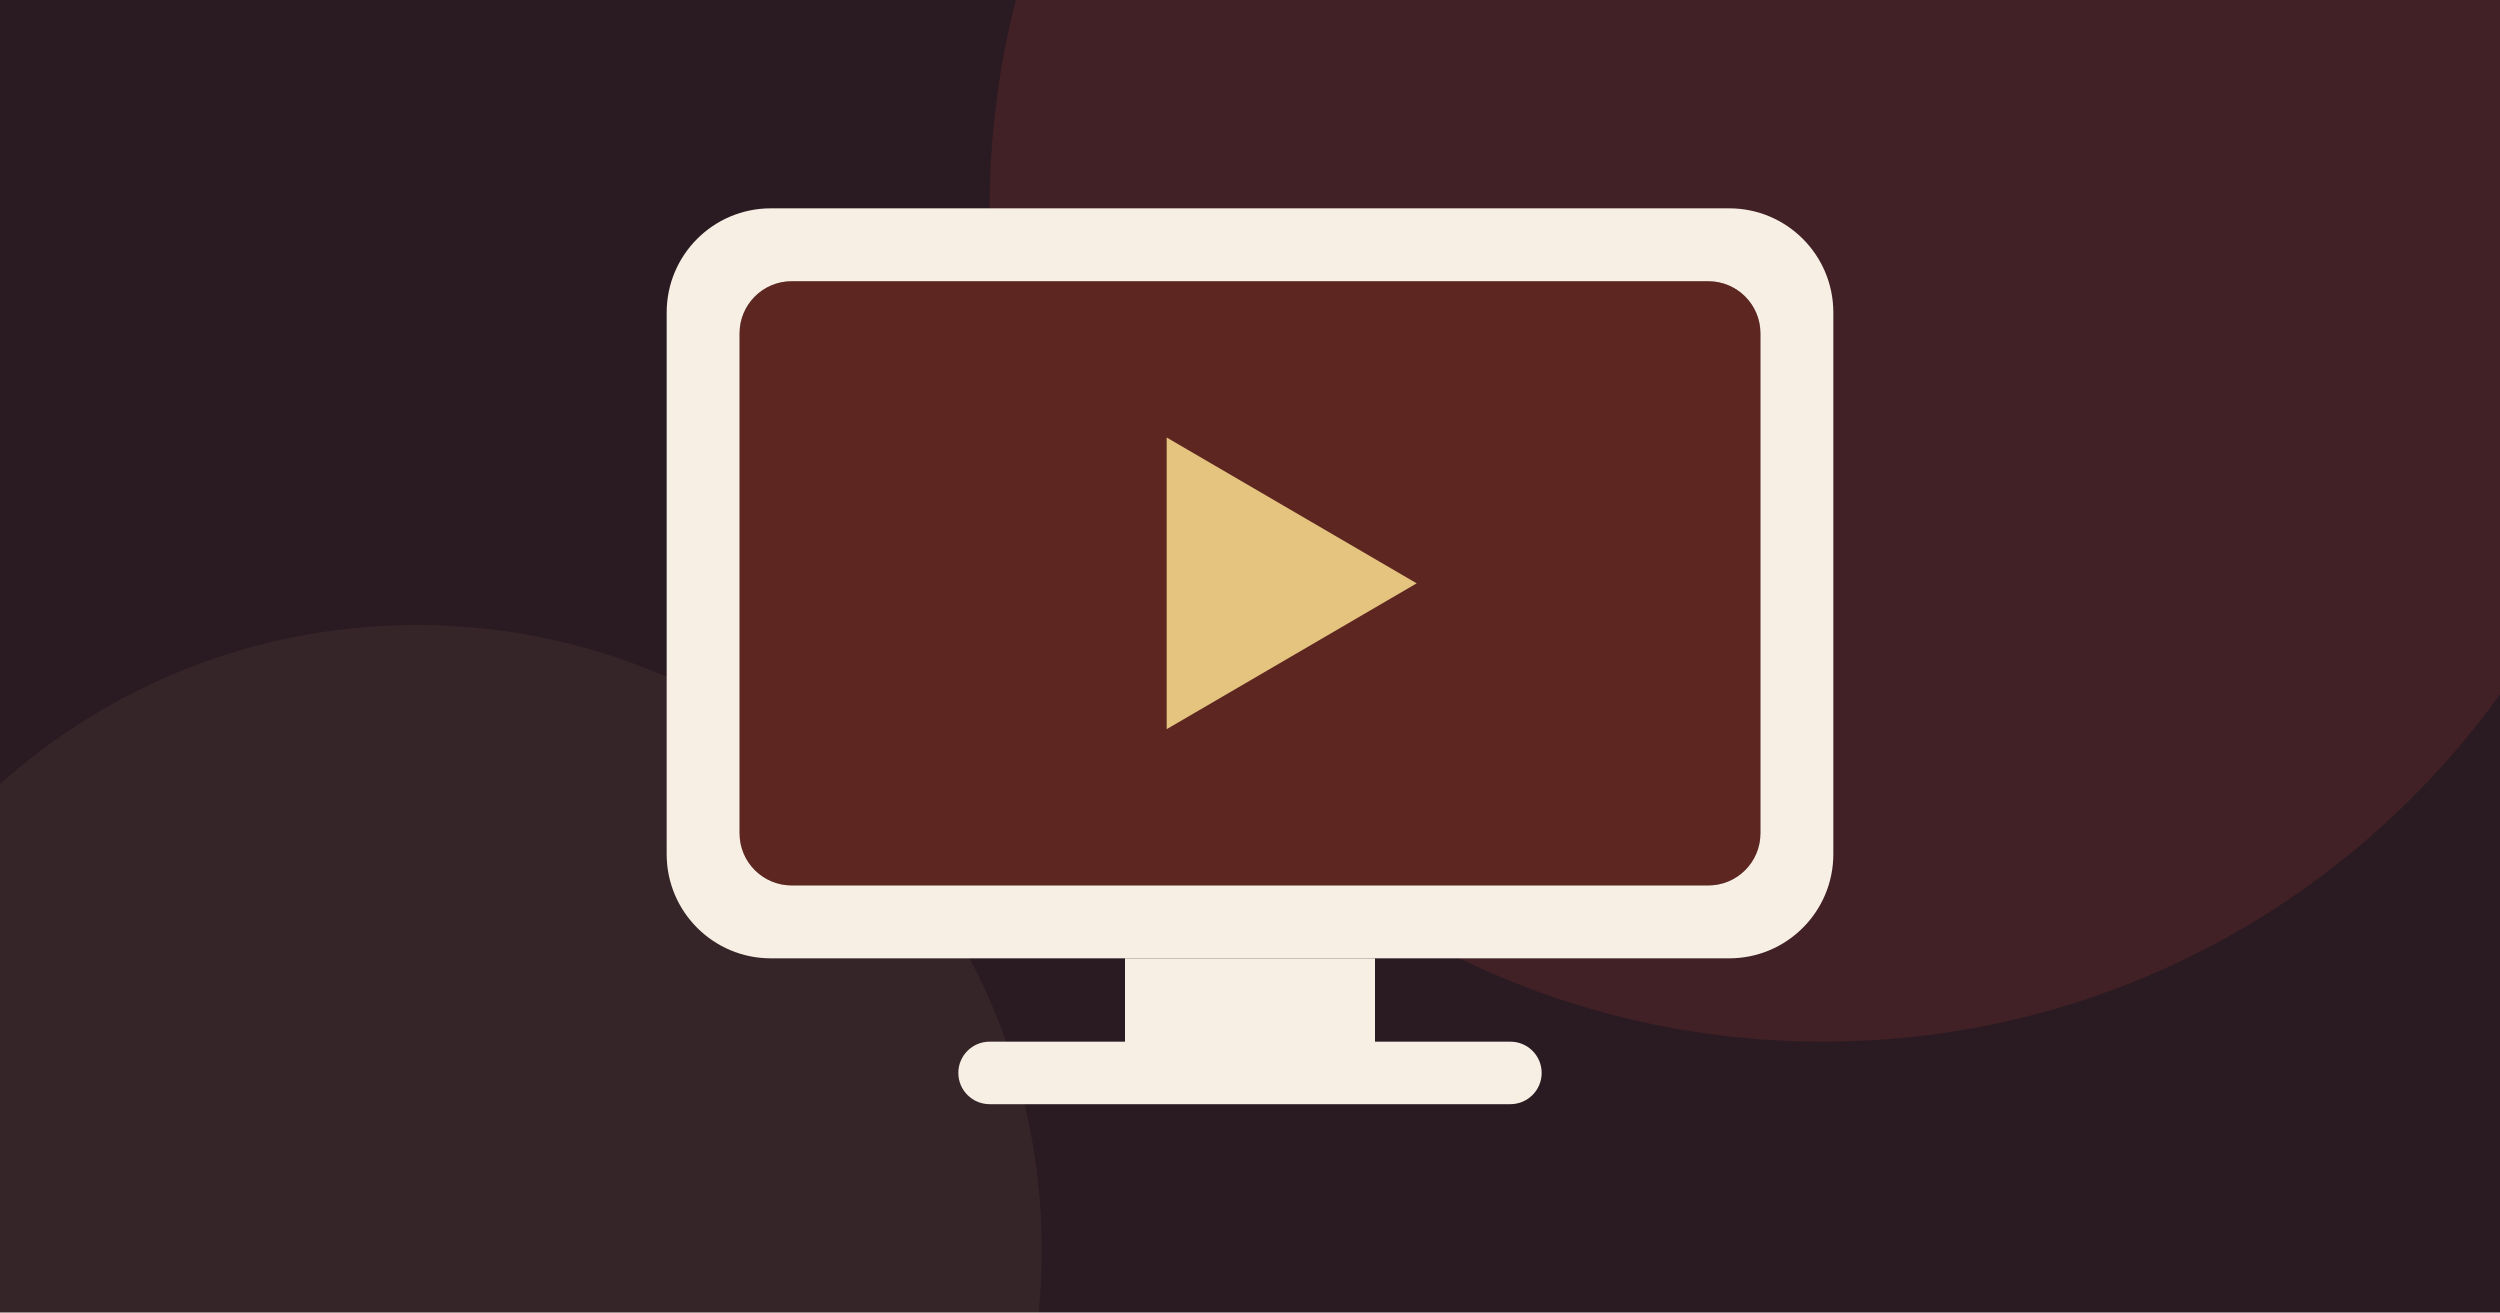
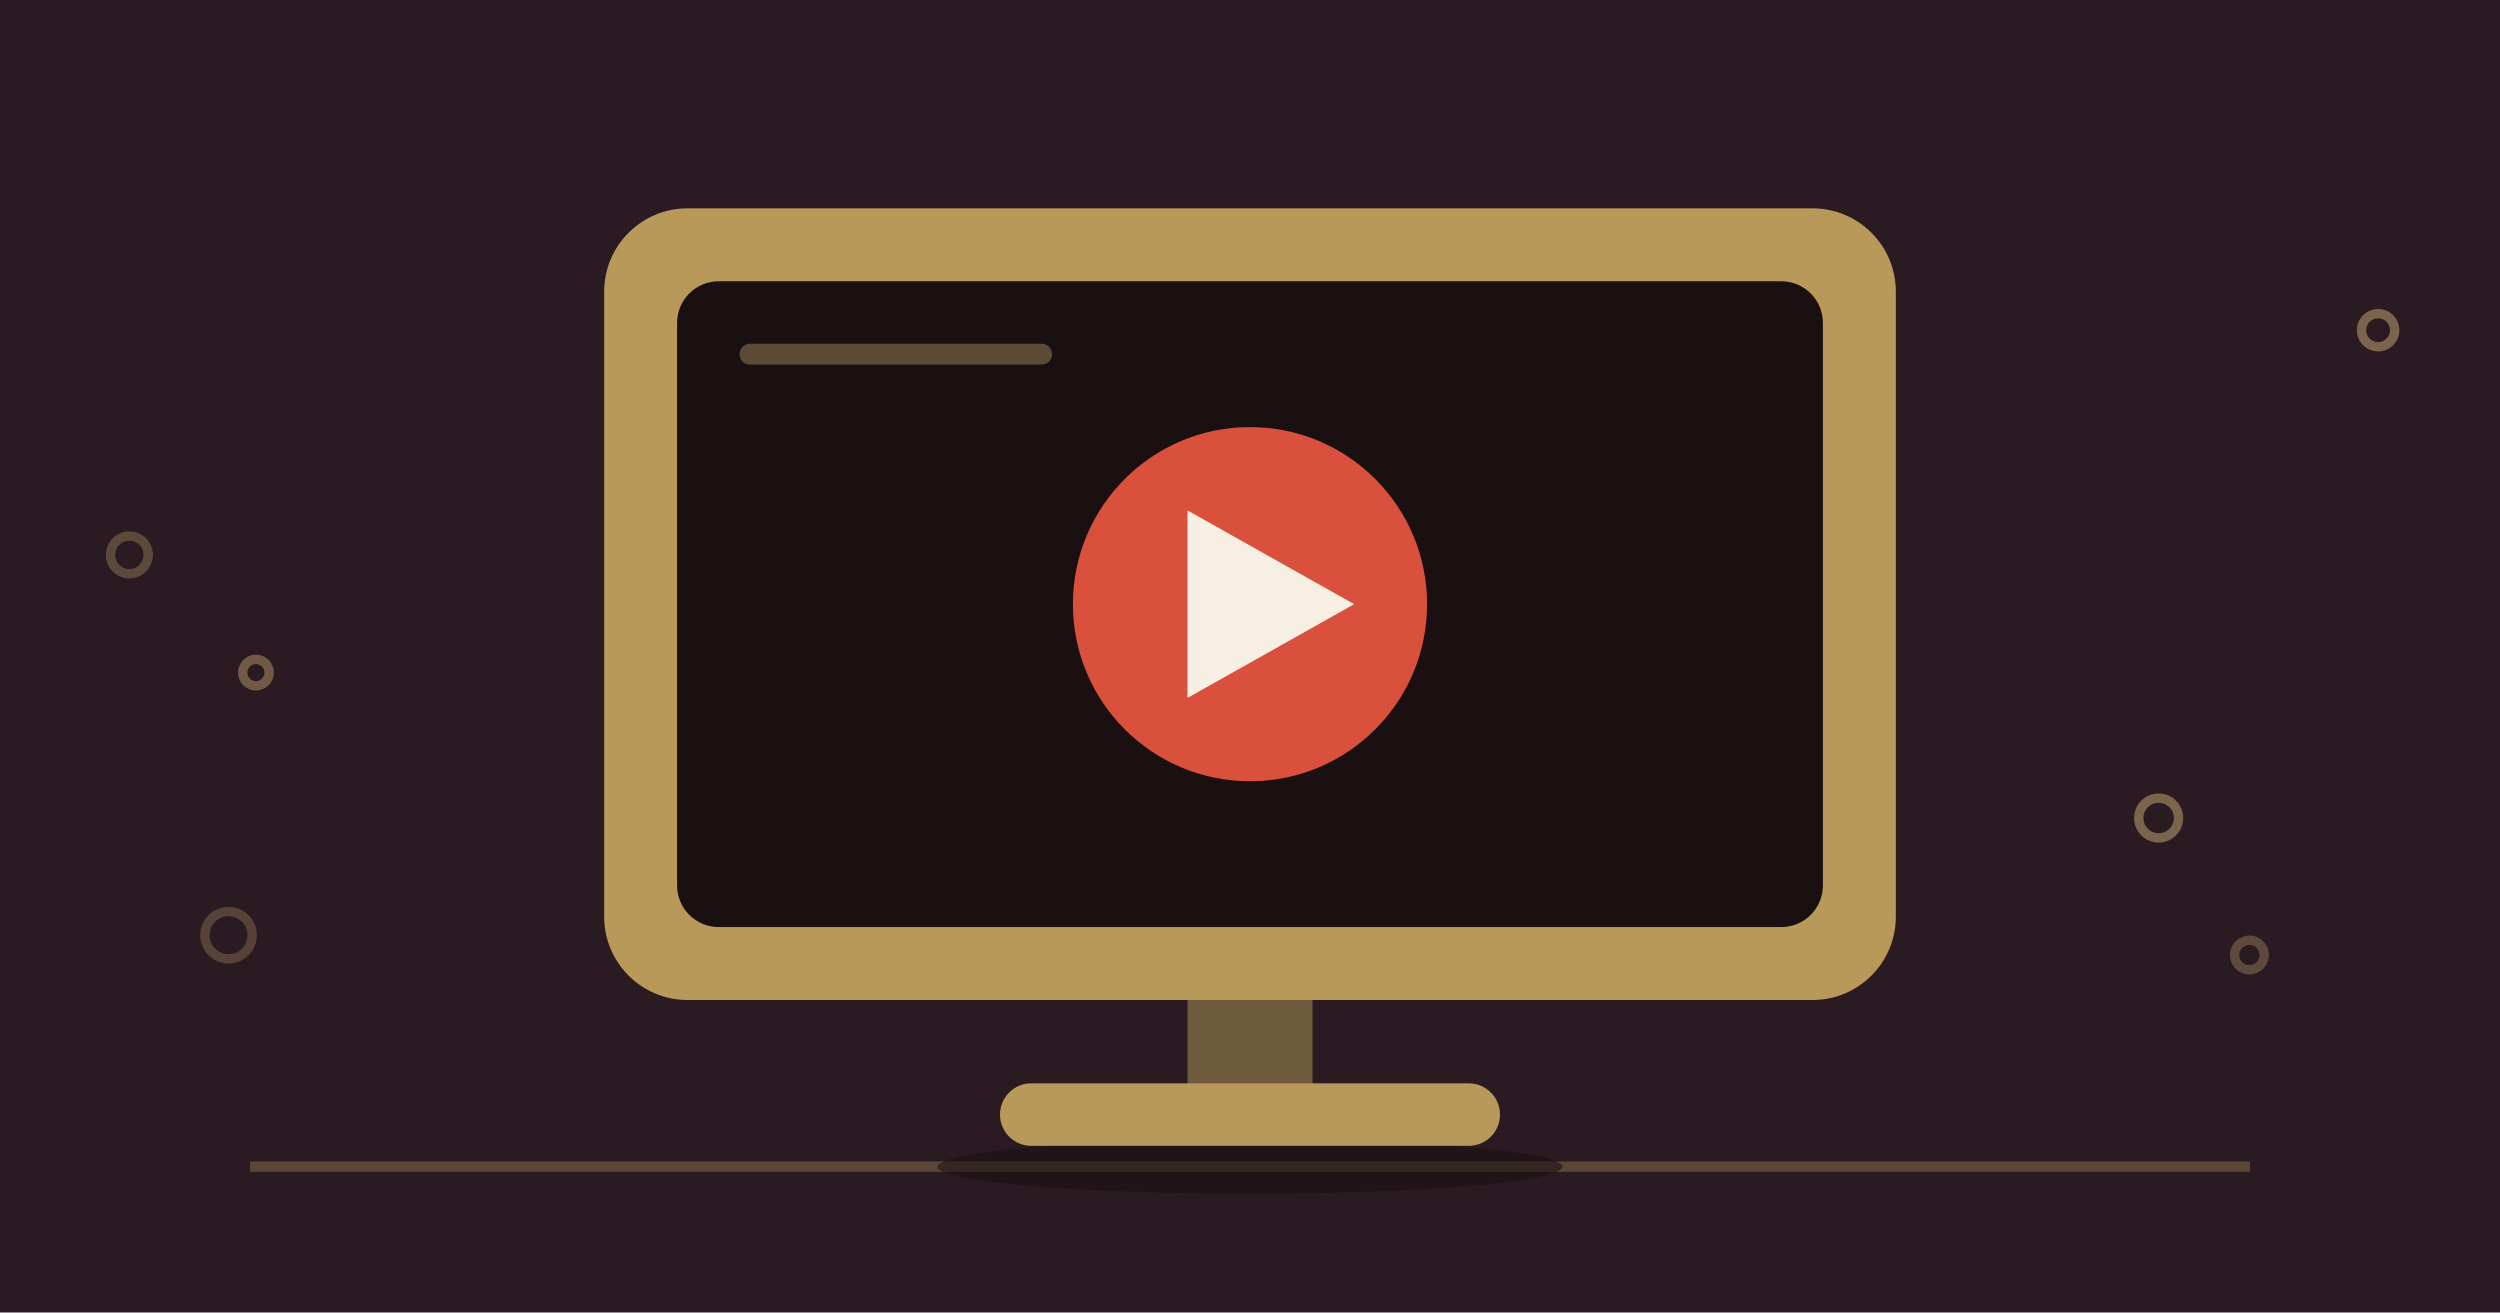
<svg xmlns="http://www.w3.org/2000/svg" viewBox="0 0 240 126" width="240" height="126">
  <rect width="240" height="126" fill="#2A1A22" />
-   <circle cx="175" cy="20" r="80" fill="#D9503C" opacity=".13" />
-   <circle cx="40" cy="120" r="60" fill="#E4C47F" opacity=".07" />
-   <rect x="64" y="20" width="112" height="72" rx="10" fill="#F7EFE3" />
-   <rect x="71" y="27" width="98" height="58" rx="5" fill="#1A1012" />
-   <rect x="71" y="27" width="98" height="58" rx="5" fill="#D9503C" opacity=".35" />
-   <path d="M112 42 L136 56 L112 70 Z" fill="#E4C47F" />
-   <rect x="108" y="92" width="24" height="10" fill="#F7EFE3" />
-   <rect x="92" y="100" width="56" height="6" rx="3" fill="#F7EFE3" />
+   <circle cx="24.57" cy="64.57" r="1.27" fill="none" stroke="#D4B77A" stroke-opacity="0.41" stroke-width=".9" />
+   <circle cx="12.42" cy="53.27" r="1.81" fill="none" stroke="#D4B77A" stroke-opacity="0.3" stroke-width=".9" />
+   <circle cx="21.94" cy="89.78" r="2.27" fill="none" stroke="#D4B77A" stroke-opacity="0.26" stroke-width=".9" />
+   <circle cx="207.23" cy="78.53" r="1.91" fill="none" stroke="#D4B77A" stroke-opacity="0.47" stroke-width=".9" />
+   <circle cx="228.3" cy="31.7" r="1.59" fill="none" stroke="#D4B77A" stroke-opacity="0.47" stroke-width=".9" />
+   <circle cx="215.94" cy="91.68" r="1.42" fill="none" stroke="#D4B77A" stroke-opacity="0.31" stroke-width=".9" />
+   <line x1="24" y1="112" x2="216" y2="112" stroke="#B8995A" stroke-opacity=".35" stroke-width="1" />
+   <ellipse cx="120" cy="112" rx="30" ry="2.6" fill="#1A1012" opacity=".6" />
+   <rect x="114" y="92" width="12" height="14" fill="#6E5A3C" />
+   <rect x="96" y="104" width="48" height="6" rx="3" fill="#B8995A" />
+   <rect x="58" y="20" width="124" height="76" rx="8" fill="#B8995A" />
+   <rect x="65" y="27" width="110" height="62" rx="4" fill="#1A1012" />
+   <path d="M72 34 L100 34" stroke="#D4B77A" stroke-opacity=".35" stroke-width="2" stroke-linecap="round" />
+   <circle cx="120" cy="58" r="17" fill="#D9503C" />
+   <path d="M114 49 L130 58 L114 67 Z" fill="#F7EFE3" />
</svg>
